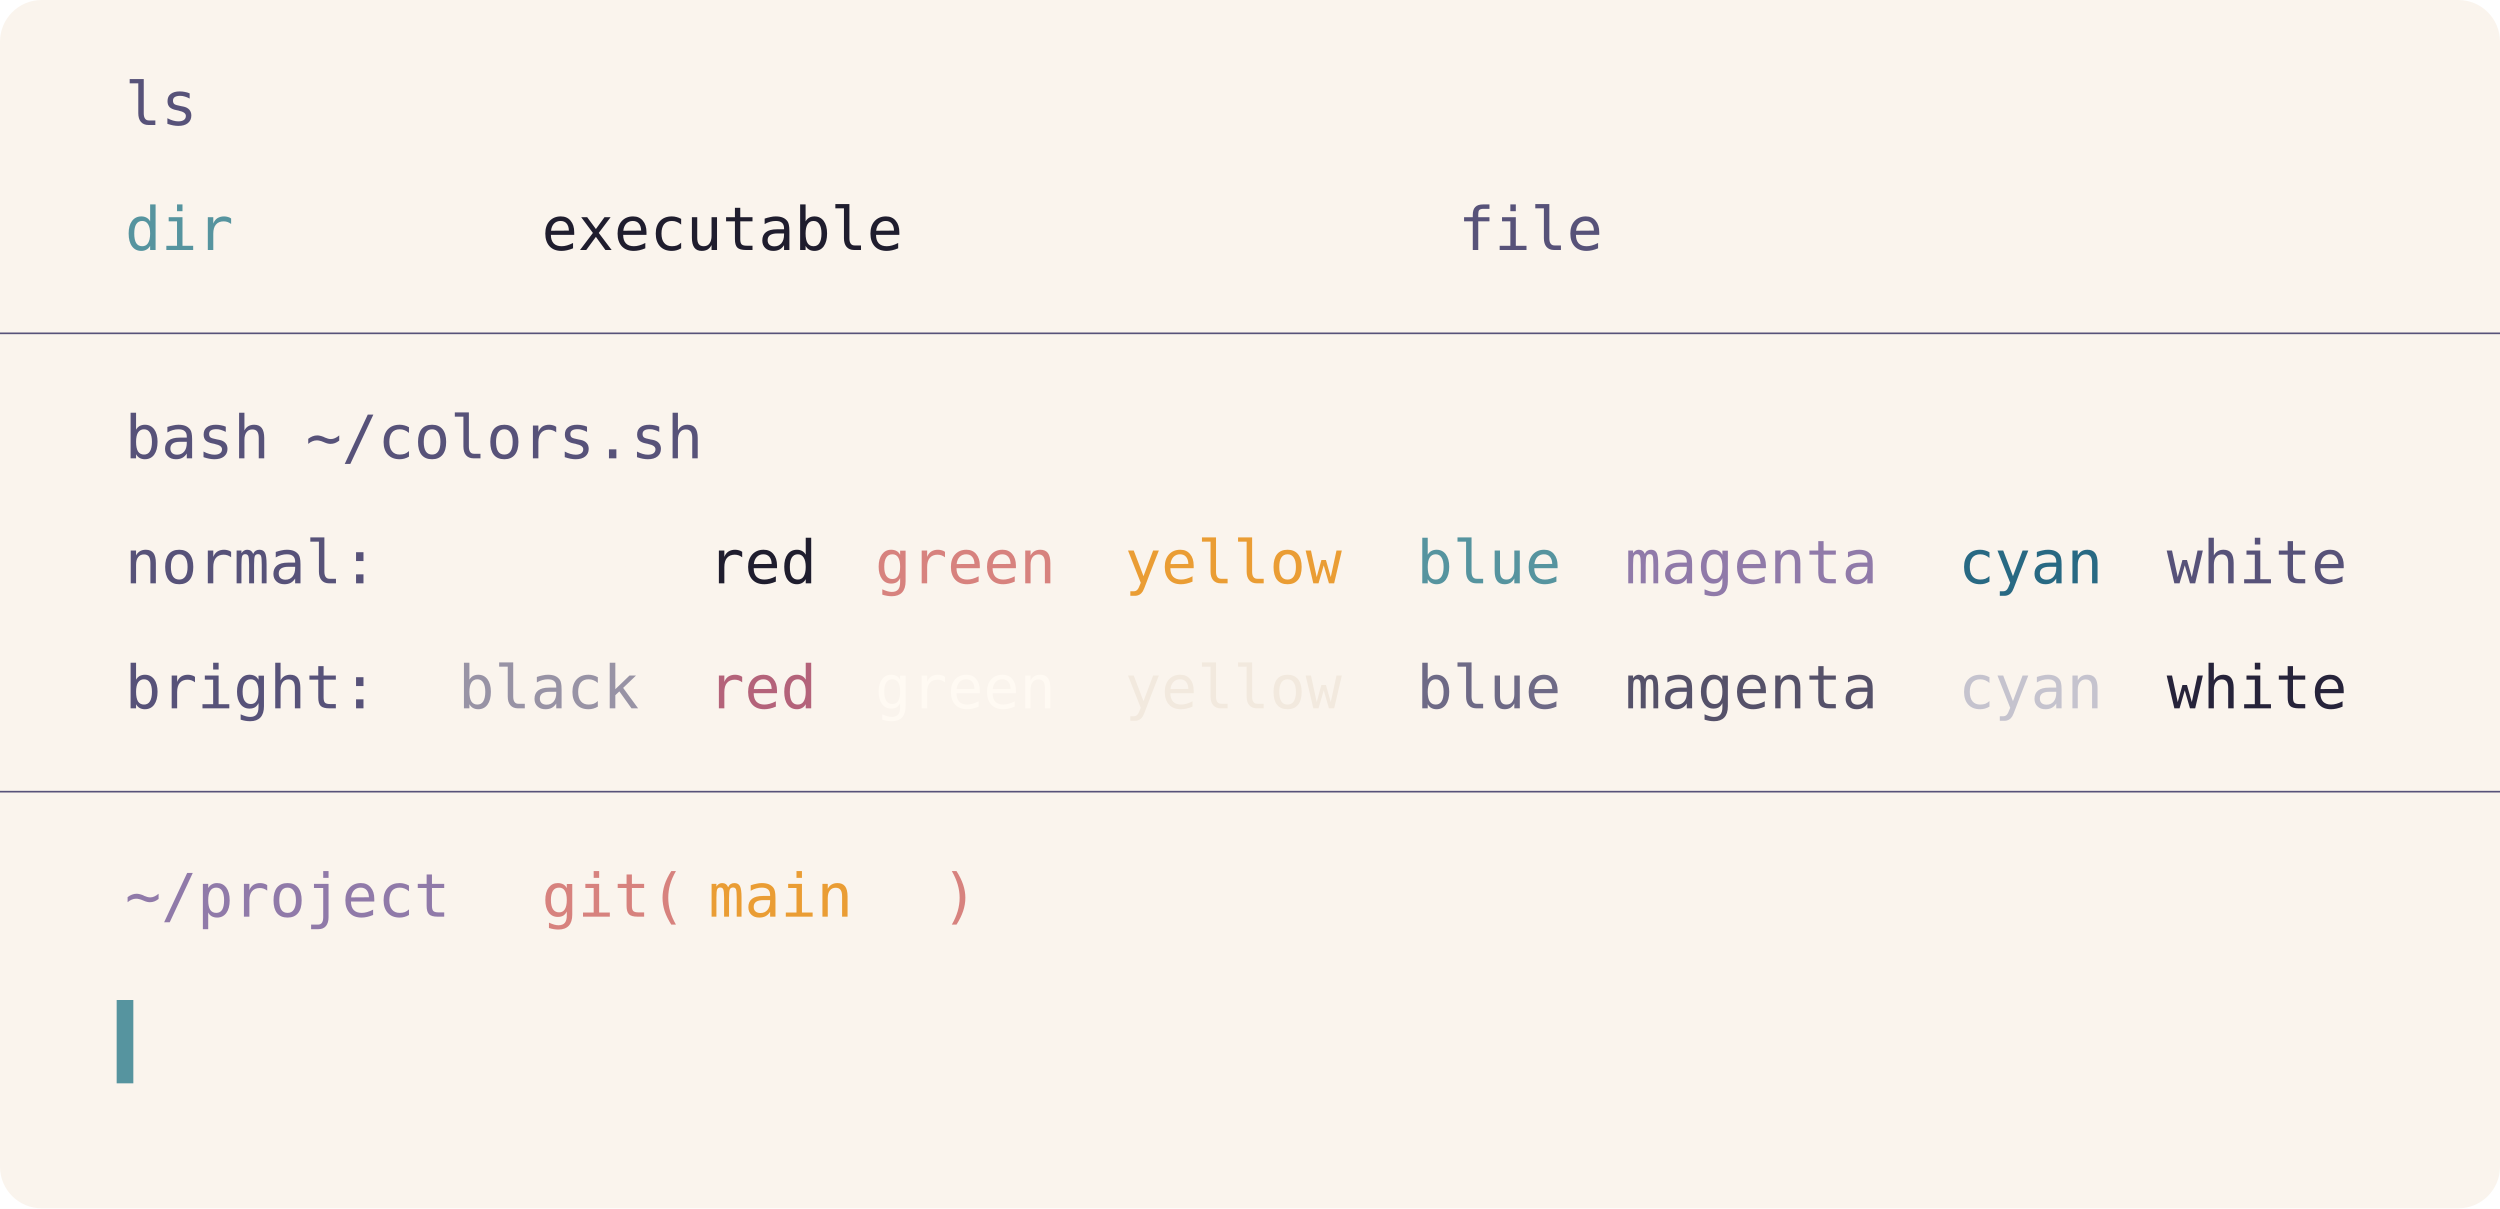
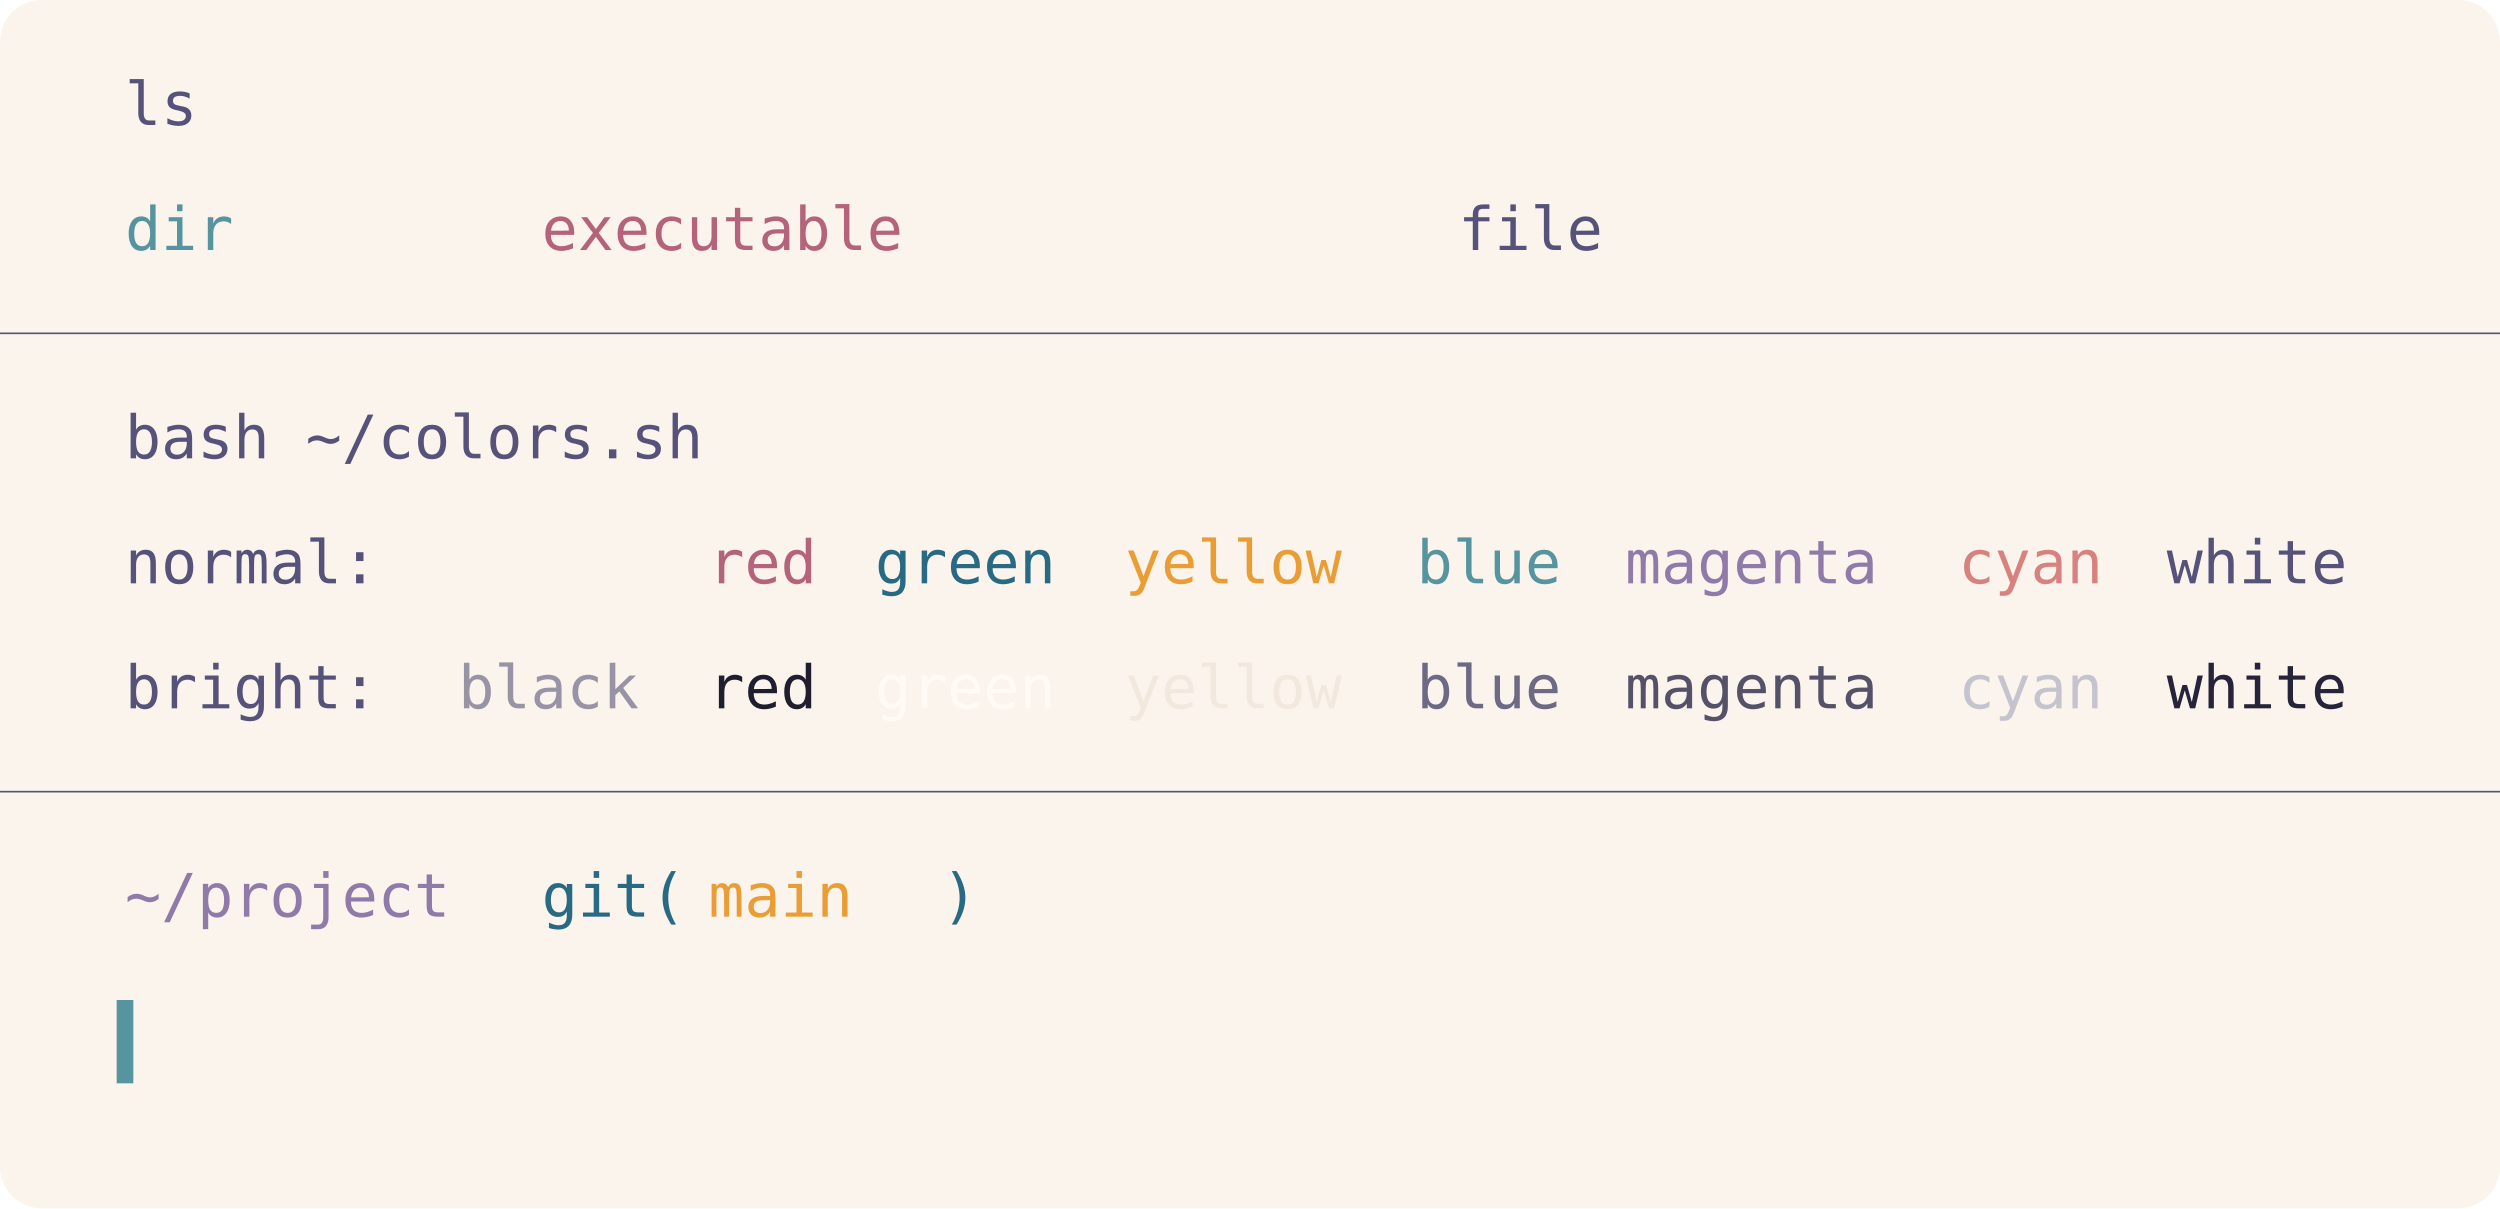
<svg xmlns="http://www.w3.org/2000/svg" viewBox="0 0 300 145">
  <rect width="300" height="145" fill="#faf4ed" class="Dynamic" rx="5" />
  <text x="15" y="15" fill="#575279" class="Dynamic" font-family="monospace" font-size=".6em">ls</text>
  <text x="15" y="30" fill="#56949f" class="Dynamic" font-family="monospace" font-size=".6em">
dir
</text>
-   <text x="65" y="30" fill="#1f1d2e" class="Dynamic" font-family="monospace" font-size=".6em">
+   <text x="65" y="30" fill="#b4637a" class="Dynamic" font-family="monospace" font-size=".6em">
executable
</text>
  <text x="175" y="30" fill="#575279" class="Dynamic" font-family="monospace" font-size=".6em">
file
</text>
  <path stroke="#575279" d="M0 40h300" class="Dynamic" style="stroke-width:.2" />
  <text x="15" y="55" fill="#575279" class="Dynamic" font-family="monospace" font-size=".6em">bash ~/colors.sh</text>
  <text x="15" y="70" fill="#575279" class="Dynamic" font-family="monospace" font-size=".6em">
normal:
</text>
  <text x="55" y="70" fill="#faf4ed" class="Dynamic" font-family="monospace" font-size=".6em">
black
</text>
-   <text x="85" y="70" fill="#1f1d2e" class="Dynamic" font-family="monospace" font-size=".6em">
+   <text x="85" y="70" fill="#b4637a" class="Dynamic" font-family="monospace" font-size=".6em">
red
</text>
-   <text x="105" y="70" fill="#d7827e" class="Dynamic" font-family="monospace" font-size=".6em">
+   <text x="105" y="70" fill="#286983" class="Dynamic" font-family="monospace" font-size=".6em">
green
</text>
  <text x="135" y="70" fill="#ea9d34" class="Dynamic" font-family="monospace" font-size=".6em">
yellow
</text>
  <text x="170" y="70" fill="#56949f" class="Dynamic" font-family="monospace" font-size=".6em">
blue
</text>
  <text x="195" y="70" fill="#907aa9" class="Dynamic" font-family="monospace" font-size=".6em">
magenta
</text>
-   <text x="235" y="70" fill="#286983" class="Dynamic" font-family="monospace" font-size=".6em">
+   <text x="235" y="70" fill="#d7827e" class="Dynamic" font-family="monospace" font-size=".6em">
cyan
</text>
  <text x="260" y="70" fill="#575279" class="Dynamic" font-family="monospace" font-size=".6em">
white
</text>
  <text x="15" y="85" fill="#575279" class="Dynamic" font-family="monospace" font-size=".6em">
bright:
</text>
  <text x="55" y="85" fill="#9893a5" class="Dynamic" font-family="monospace" font-size=".6em">
black
</text>
-   <text x="85" y="85" fill="#b4637a" class="Dynamic" font-family="monospace" font-size=".6em">
+   <text x="85" y="85" fill="#1f1d2e" class="Dynamic" font-family="monospace" font-size=".6em">
red
</text>
  <text x="105" y="85" fill="#fffaf3" class="Dynamic" font-family="monospace" font-size=".6em">
green
</text>
  <text x="135" y="85" fill="#f2e9de" class="Dynamic" font-family="monospace" font-size=".6em">
yellow
</text>
  <text x="170" y="85" fill="#6e6a86" class="Dynamic" font-family="monospace" font-size=".6em">
blue
</text>
  <text x="195" y="85" fill="#555169" class="Dynamic" font-family="monospace" font-size=".6em">
magenta
</text>
  <text x="235" y="85" fill="#c5c3ce" class="Dynamic" font-family="monospace" font-size=".6em">
cyan
</text>
  <text x="260" y="85" fill="#26233a" class="Dynamic" font-family="monospace" font-size=".6em">
white
</text>
  <path stroke="#575279" d="M0 95h300" class="Dynamic" style="stroke-width:.2" />
  <text x="15" y="110" fill="#907aa9" class="Dynamic" font-family="monospace" font-size=".6em">
~/project
</text>
-   <text x="65" y="110" fill="#d7827e" class="Dynamic" font-family="monospace" font-size=".6em">
+   <text x="65" y="110" fill="#286983" class="Dynamic" font-family="monospace" font-size=".6em">
git(
    </text>
  <text x="85" y="110" fill="#ea9d34" class="Dynamic" font-family="monospace" font-size=".6em">
      main
    </text>
-   <text x="113" y="110" fill="#d7827e" class="Dynamic" font-family="monospace" font-size=".6em">
+   <text x="113" y="110" fill="#286983" class="Dynamic" font-family="monospace" font-size=".6em">
      )
</text>
  <path stroke="#56949f" d="M15 120v10" class="Dynamic" style="stroke-width:2" />
</svg>
